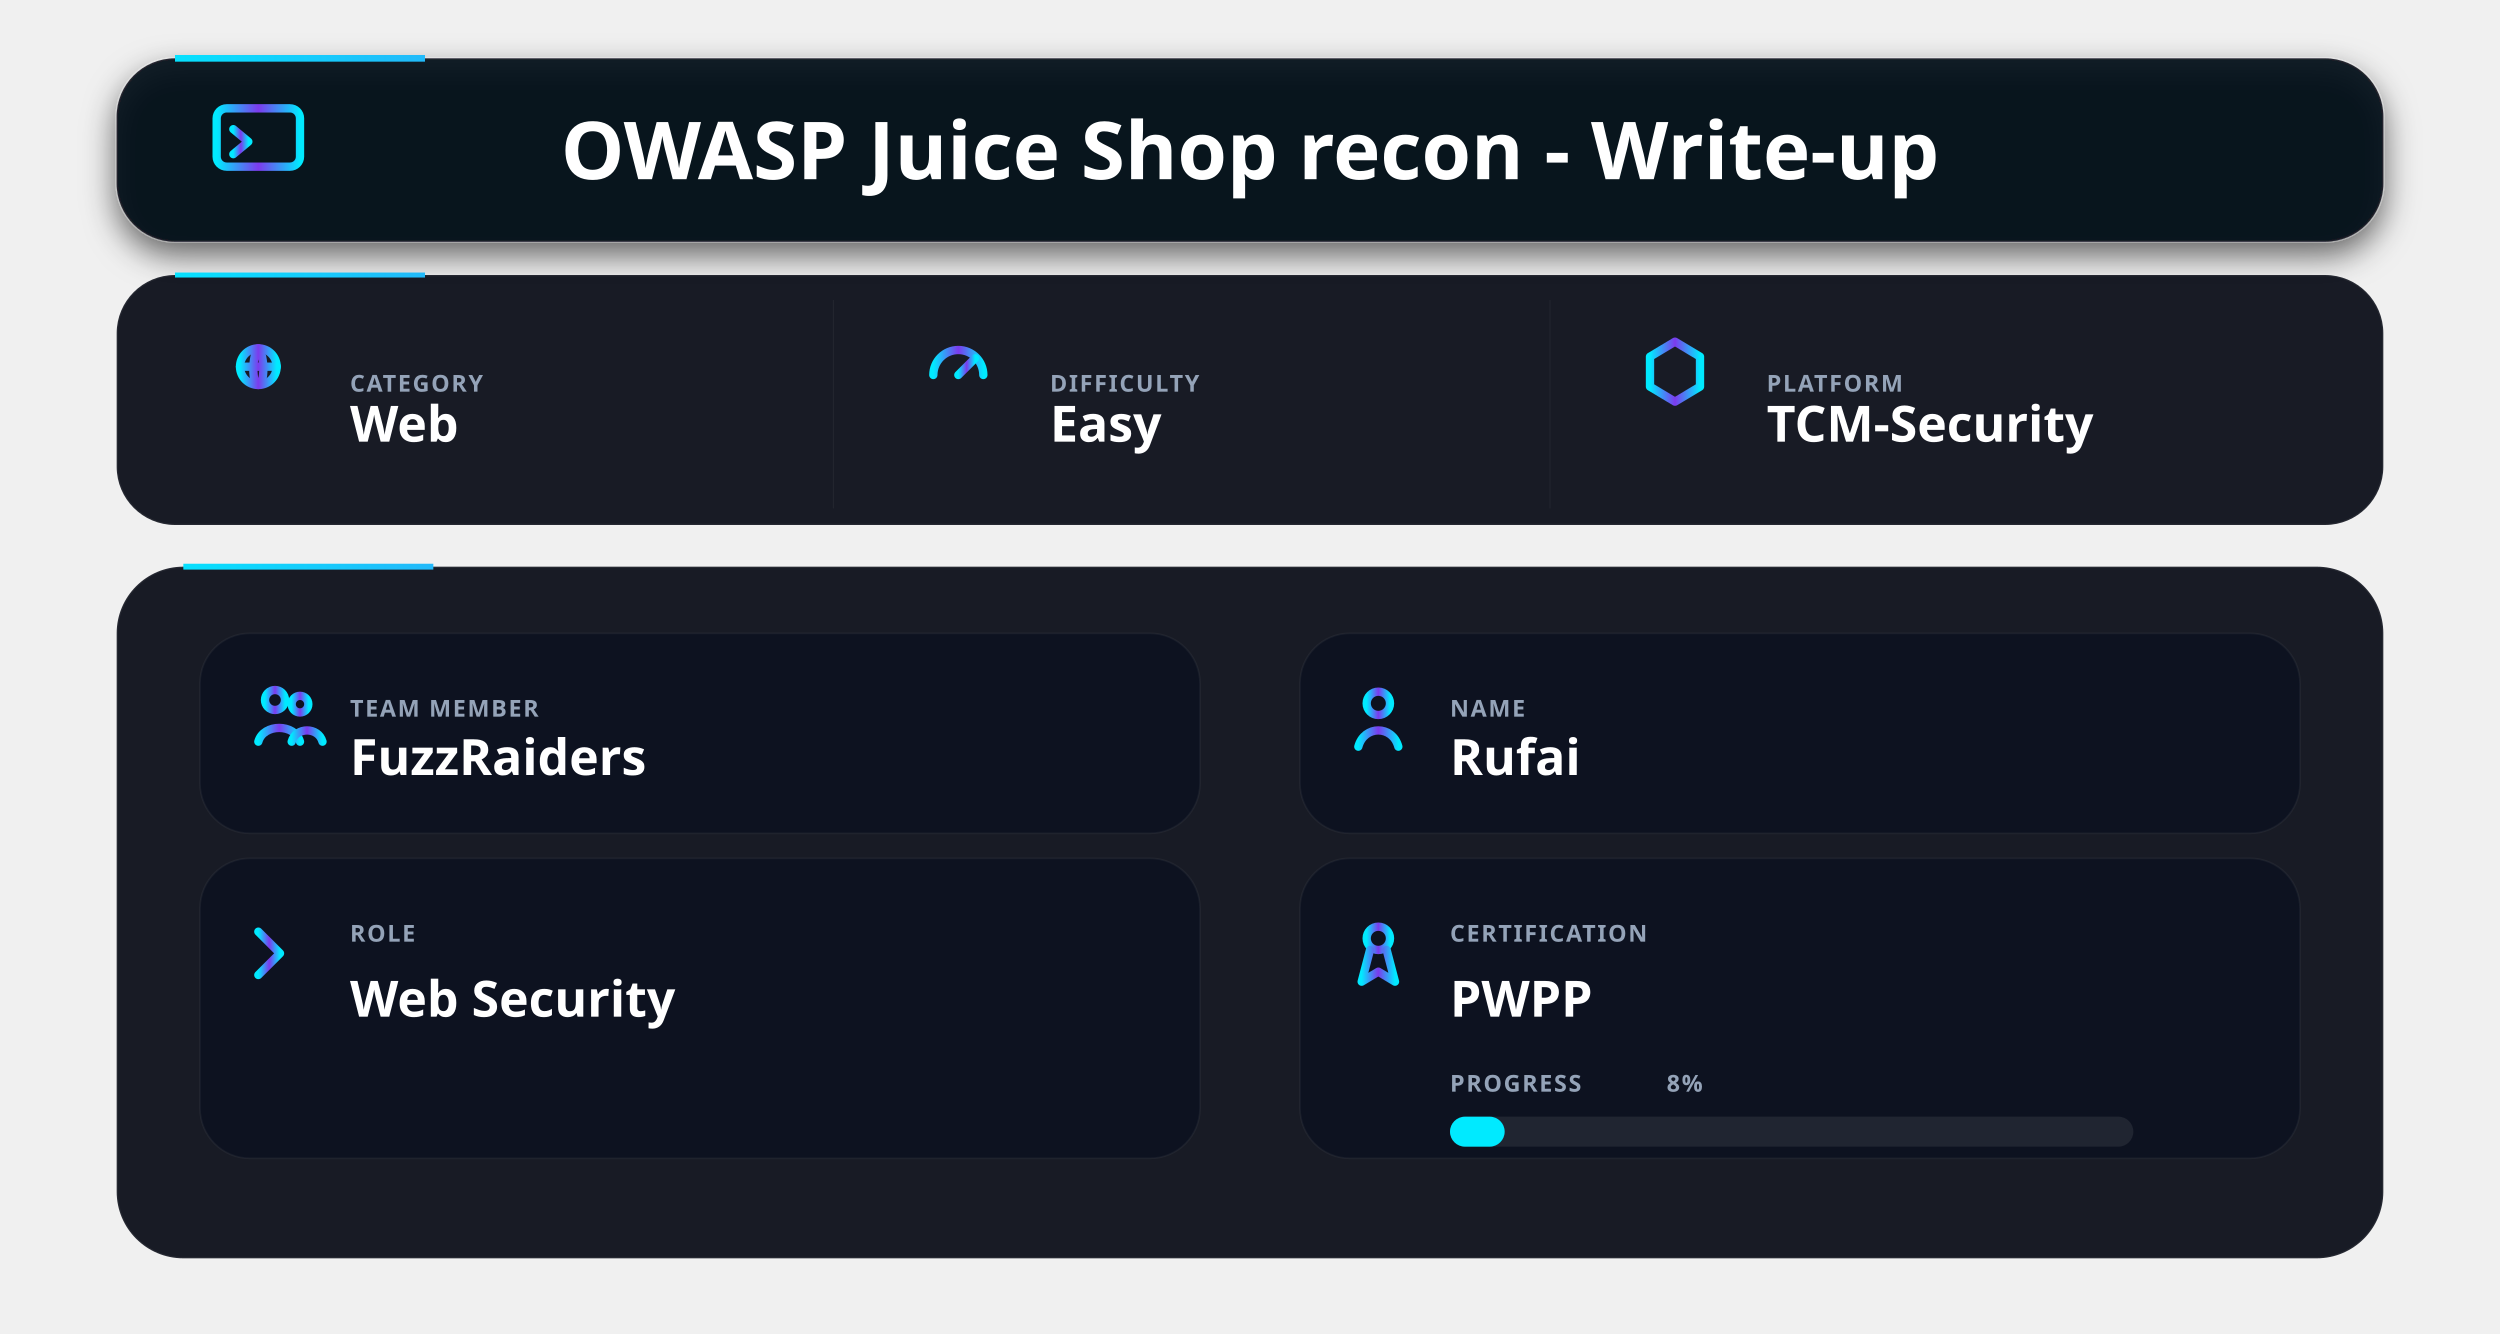
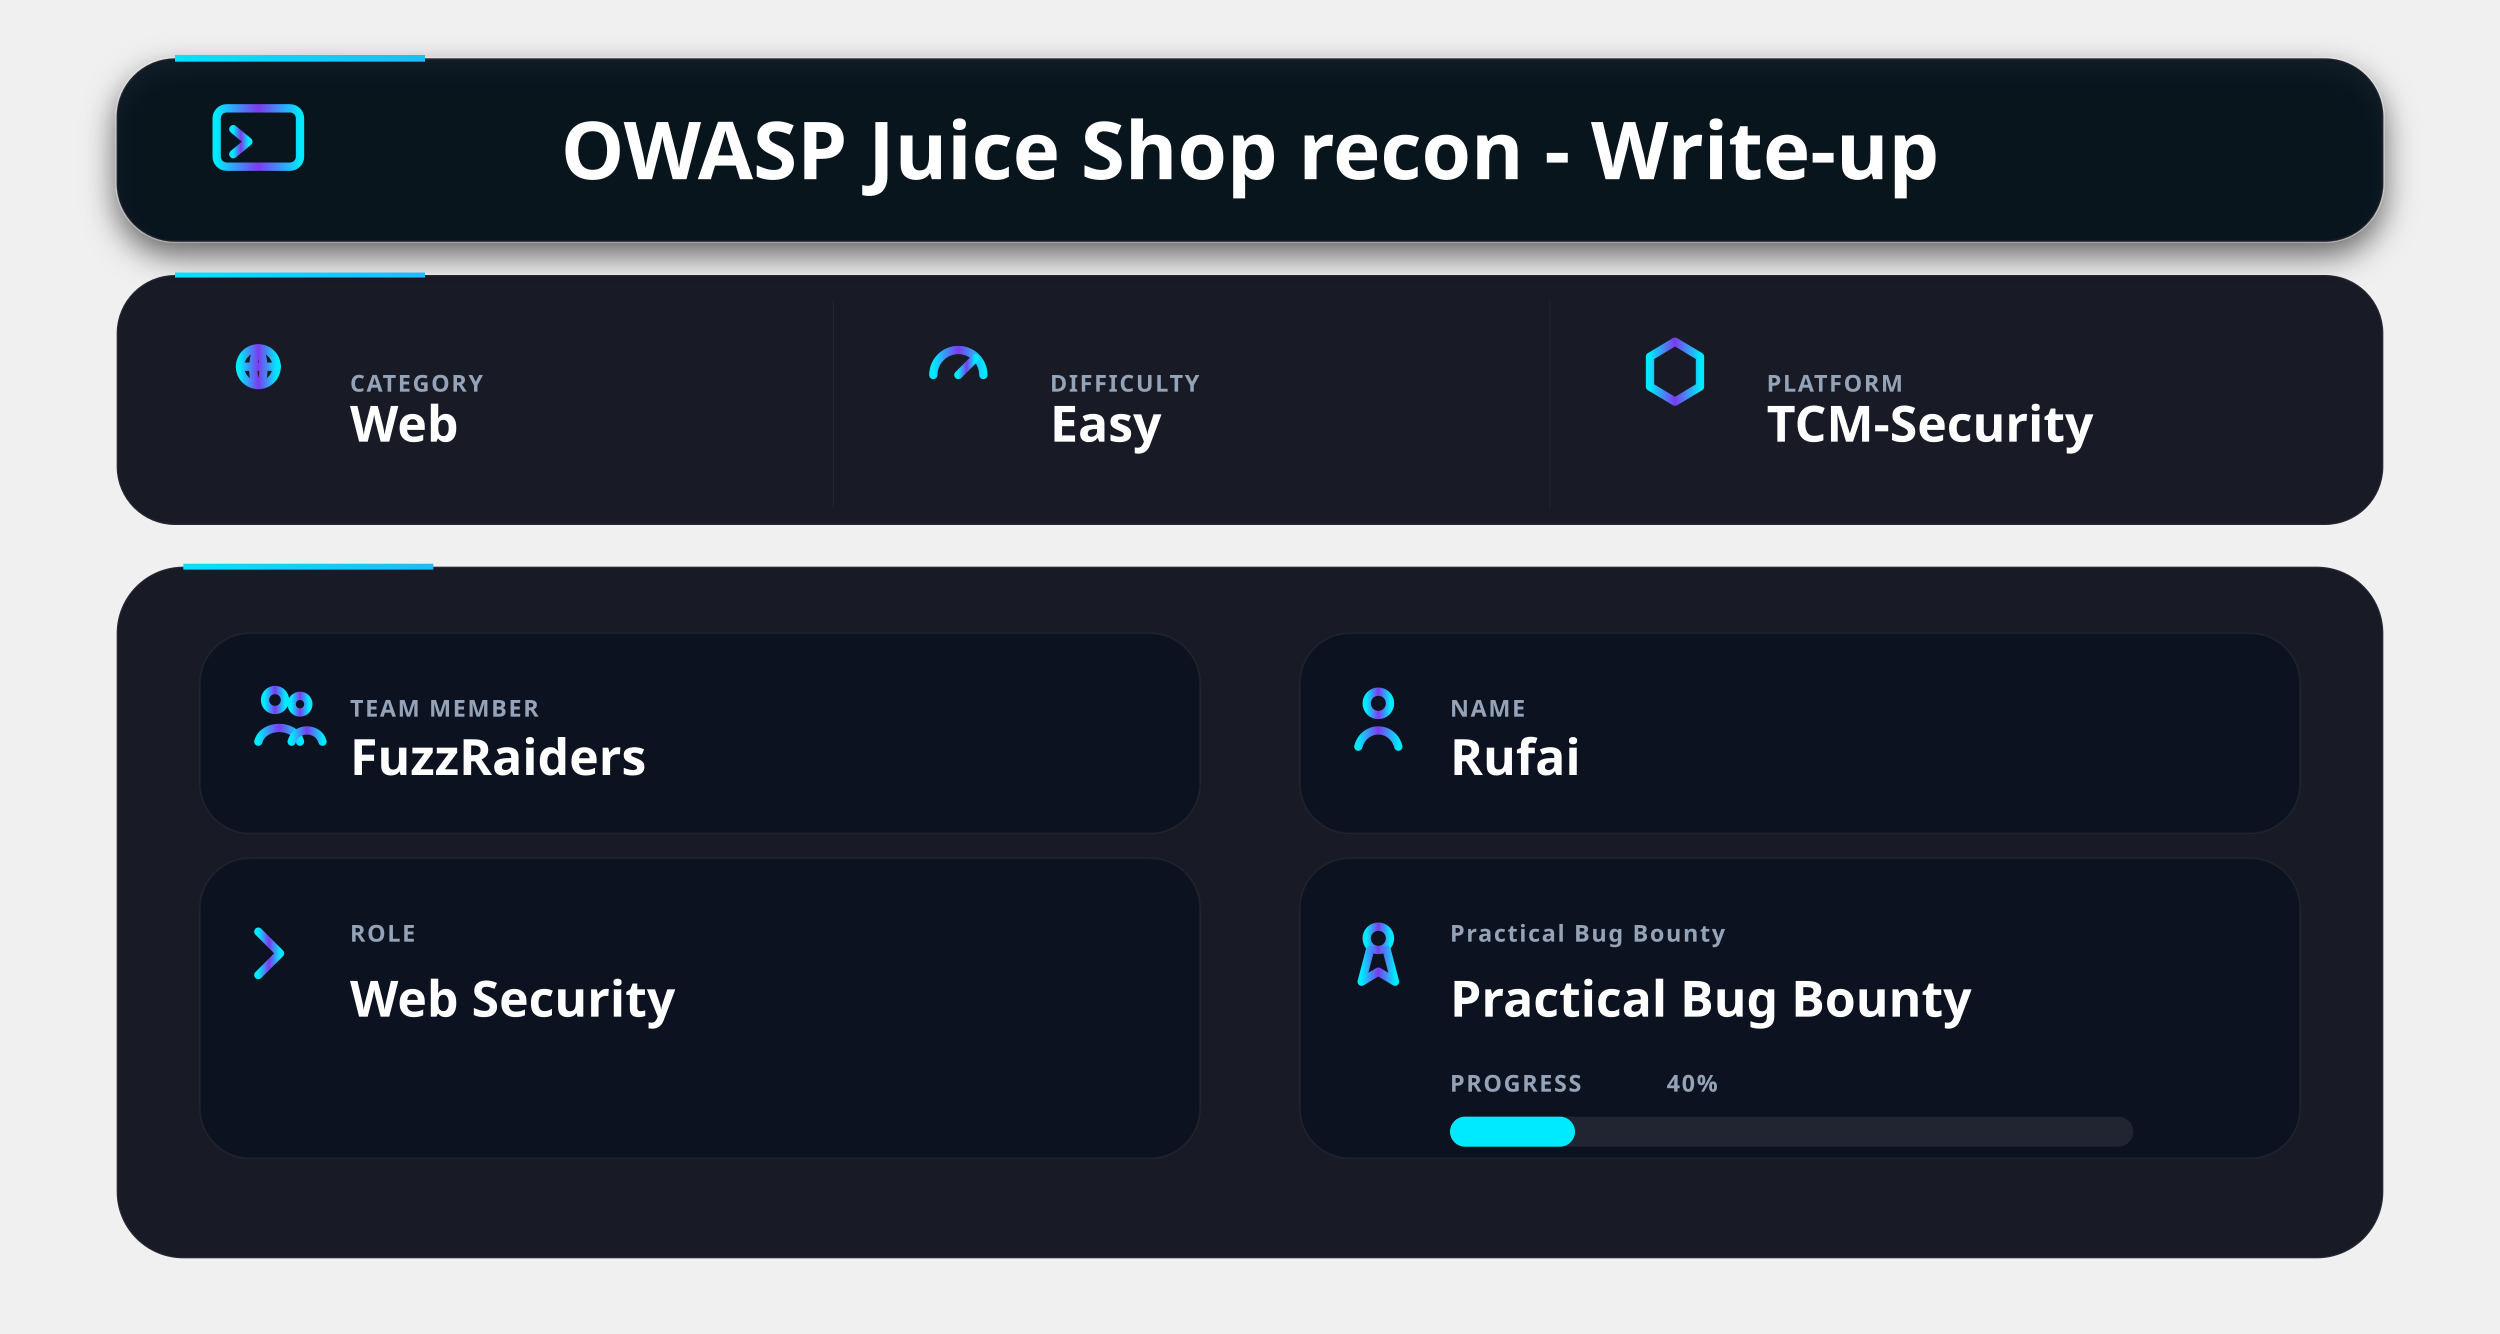
<svg xmlns="http://www.w3.org/2000/svg" width="3000" height="1600" viewBox="0 0 3000 1600">
  <defs>
    <linearGradient id="accent" x1="0" y1="0" x2="1" y2="0">
      <stop offset="0%" stop-color="#00eaff" />
      <stop offset="50%" stop-color="#7c3aed" />
      <stop offset="100%" stop-color="#00eaff" />
      <animate attributeName="x1" values="0;1;0" dur="4s" repeatCount="indefinite" />
      <animate attributeName="x2" values="1;0;1" dur="4s" repeatCount="indefinite" />
    </linearGradient>
    <linearGradient id="progressGrad" x1="-600" y1="0" x2="600" y2="0" gradientUnits="userSpaceOnUse">
      <stop offset="0%" stop-color="#7c3aed" />
      <stop offset="100%" stop-color="#00eaff" />
      <animate attributeName="x1" values="-600;600" dur="3s" repeatCount="indefinite" />
      <animate attributeName="x2" values="600;1800" dur="3s" repeatCount="indefinite" />
    </linearGradient>
    <filter id="shadow" x="-30%" y="-30%" width="160%" height="160%">
      <feDropShadow dx="0" dy="16" stdDeviation="20" flood-color="#000" flood-opacity="0.65" />
    </filter>
    <style>
      .panel { fill:#060914; fill-opacity:0.92; stroke:#ffffff; stroke-opacity:0.06; stroke-width:3; }
      .box { fill:#0c1220; fill-opacity:0.88; stroke:#ffffff; stroke-opacity:0.05; stroke-width:2; }
      .title { font:900 96px ui-monospace; fill:#ffffff; }
      .label { font:900 28px ui-monospace; fill:#94a3b8; letter-spacing:2px; }
      .value { font:900 60px ui-monospace; fill:#ffffff; }
      .icon { fill:none; stroke:url(#accent); stroke-width:10; stroke-linecap:round; stroke-linejoin:round; }
    </style>
  </defs>
  <g filter="url(#shadow)">
    <rect x="140" y="70" width="2720" height="220" rx="70" class="panel" />
  </g>
  <rect x="140" y="70" width="2720" height="220" rx="70" fill="none" stroke="url(#accent)" stroke-width="8" stroke-dasharray="300 9000">
    <animate attributeName="stroke-dashoffset" values="0;-9300" dur="4s" repeatCount="indefinite" />
  </rect>
  <g transform="translate(260,130)">
    <rect x="0" y="0" width="100" height="70" rx="12" class="icon" />
    <path d="M20 25l18 15-18 15" class="icon" />
    <path d="M50 50h25" class="icon" />
  </g>
  <text x="1500" y="215" text-anchor="middle" class="title">OWASP Juice Shop recon - Write-up</text>
  <rect x="140" y="330" width="2720" height="300" rx="70" class="panel" />
  <rect x="140" y="330" width="2720" height="300" rx="70" fill="none" stroke="url(#accent)" stroke-width="6" stroke-dasharray="300 9000">
    <animate attributeName="stroke-dashoffset" values="0;-9300" dur="4s" repeatCount="indefinite" />
  </rect>
  <line x1="1000" y1="360" x2="1000" y2="610" stroke="#ffffff" stroke-opacity="0.06" />
  <line x1="1860" y1="360" x2="1860" y2="610" stroke="#ffffff" stroke-opacity="0.06" />
  <g transform="translate(280,410)">
    <circle cx="30" cy="30" r="22" class="icon" />
    <path d="M8 30h44M30 8c8 8 8 44 0 44M30 8c-8 8-8 44 0 44" class="icon" />
  </g>
  <text x="420" y="470" class="label">CATEGORY</text>
  <text x="420" y="530" class="value">Web</text>
  <g transform="translate(1120,410)">
    <path d="M0 40a30 30 0 0 1 60 0" class="icon" />
    <path d="M30 40l20-20" class="icon" />
  </g>
  <text x="1260" y="470" class="label">DIFFICULTY</text>
  <text x="1260" y="530" class="value">Easy</text>
  <g transform="translate(1980,410)">
    <path d="M30 0l30 18v36L30 72 0 54V18z" class="icon" />
  </g>
  <text x="2120" y="470" class="label">PLATFORM</text>
  <text x="2120" y="530" class="value">TCM-Security</text>
  <rect x="140" y="680" width="2720" height="830" rx="80" class="panel" />
  <rect x="140" y="680" width="2720" height="830" rx="80" fill="none" stroke="url(#accent)" stroke-width="7" stroke-dasharray="300 9000">
    <animate attributeName="stroke-dashoffset" values="0;-9300" dur="4s" repeatCount="indefinite" />
  </rect>
  <rect x="240" y="760" width="1200" height="240" rx="60" class="box" />
  <rect x="1560" y="760" width="1200" height="240" rx="60" class="box" />
  <rect x="240" y="1030" width="1200" height="360" rx="60" class="box" />
  <rect x="1560" y="1030" width="1200" height="360" rx="60" class="box" />
  <g transform="translate(300,820)">
    <circle cx="30" cy="20" r="12" class="icon" />
    <circle cx="60" cy="25" r="10" class="icon" />
    <path d="M10 70c6-22 44-22 50 0" class="icon" />
    <path d="M50 70c5-18 32-18 37 0" class="icon" />
  </g>
  <text x="420" y="860" class="label">TEAM MEMBER</text>
  <text x="420" y="930" class="value">FuzzRaiders</text>
  <g transform="translate(1620,820)">
    <circle cx="34" cy="24" r="14" class="icon" />
    <path d="M10 76c7-26 41-26 48 0" class="icon" />
  </g>
  <text x="1740" y="860" class="label">NAME</text>
  <text x="1740" y="930" class="value">Rufai</text>
  <g transform="translate(300,1100)">
    <path d="M10 18l26 26-26 26" class="icon" />
    <path d="M46 70h46" class="icon" />
  </g>
  <text x="420" y="1130" class="label">ROLE</text>
  <text x="420" y="1220" class="value">Web Security</text>
  <g transform="translate(1620,1100)">
    <circle cx="34" cy="26" r="14" class="icon" />
    <path d="M24 40l-10 38 20-12 20 12-10-38" class="icon" />
  </g>
-   <text x="1740" y="1130" class="label">CERTIFICATION</text>
-   <text x="1740" y="1220" class="value">PWPP</text>
+   <text x="1740" y="1130" class="label">Practical Bug Bounty</text>
+   <text x="1740" y="1220" class="value">Practical Bug Bounty</text>
  <text x="1740" y="1310" class="label">PROGRESS</text>
-   <text x="2000" y="1310" class="label">8%</text>
+   <text x="2000" y="1310" class="label">40%</text>
  <rect x="1740" y="1340" width="820" height="36" rx="18" fill="#ffffff" fill-opacity="0.08" />
-   <rect x="1740" y="1340" width="65.6" height="36" rx="18" fill="url(#progressGrad)">
+   <rect x="1740" y="1340" width="150" height="36" rx="18" fill="url(#progressGrad)">
    <animate attributeName="fill-opacity" values="0.6;1;0.6" dur="2s" repeatCount="indefinite" />
  </rect>
</svg>
